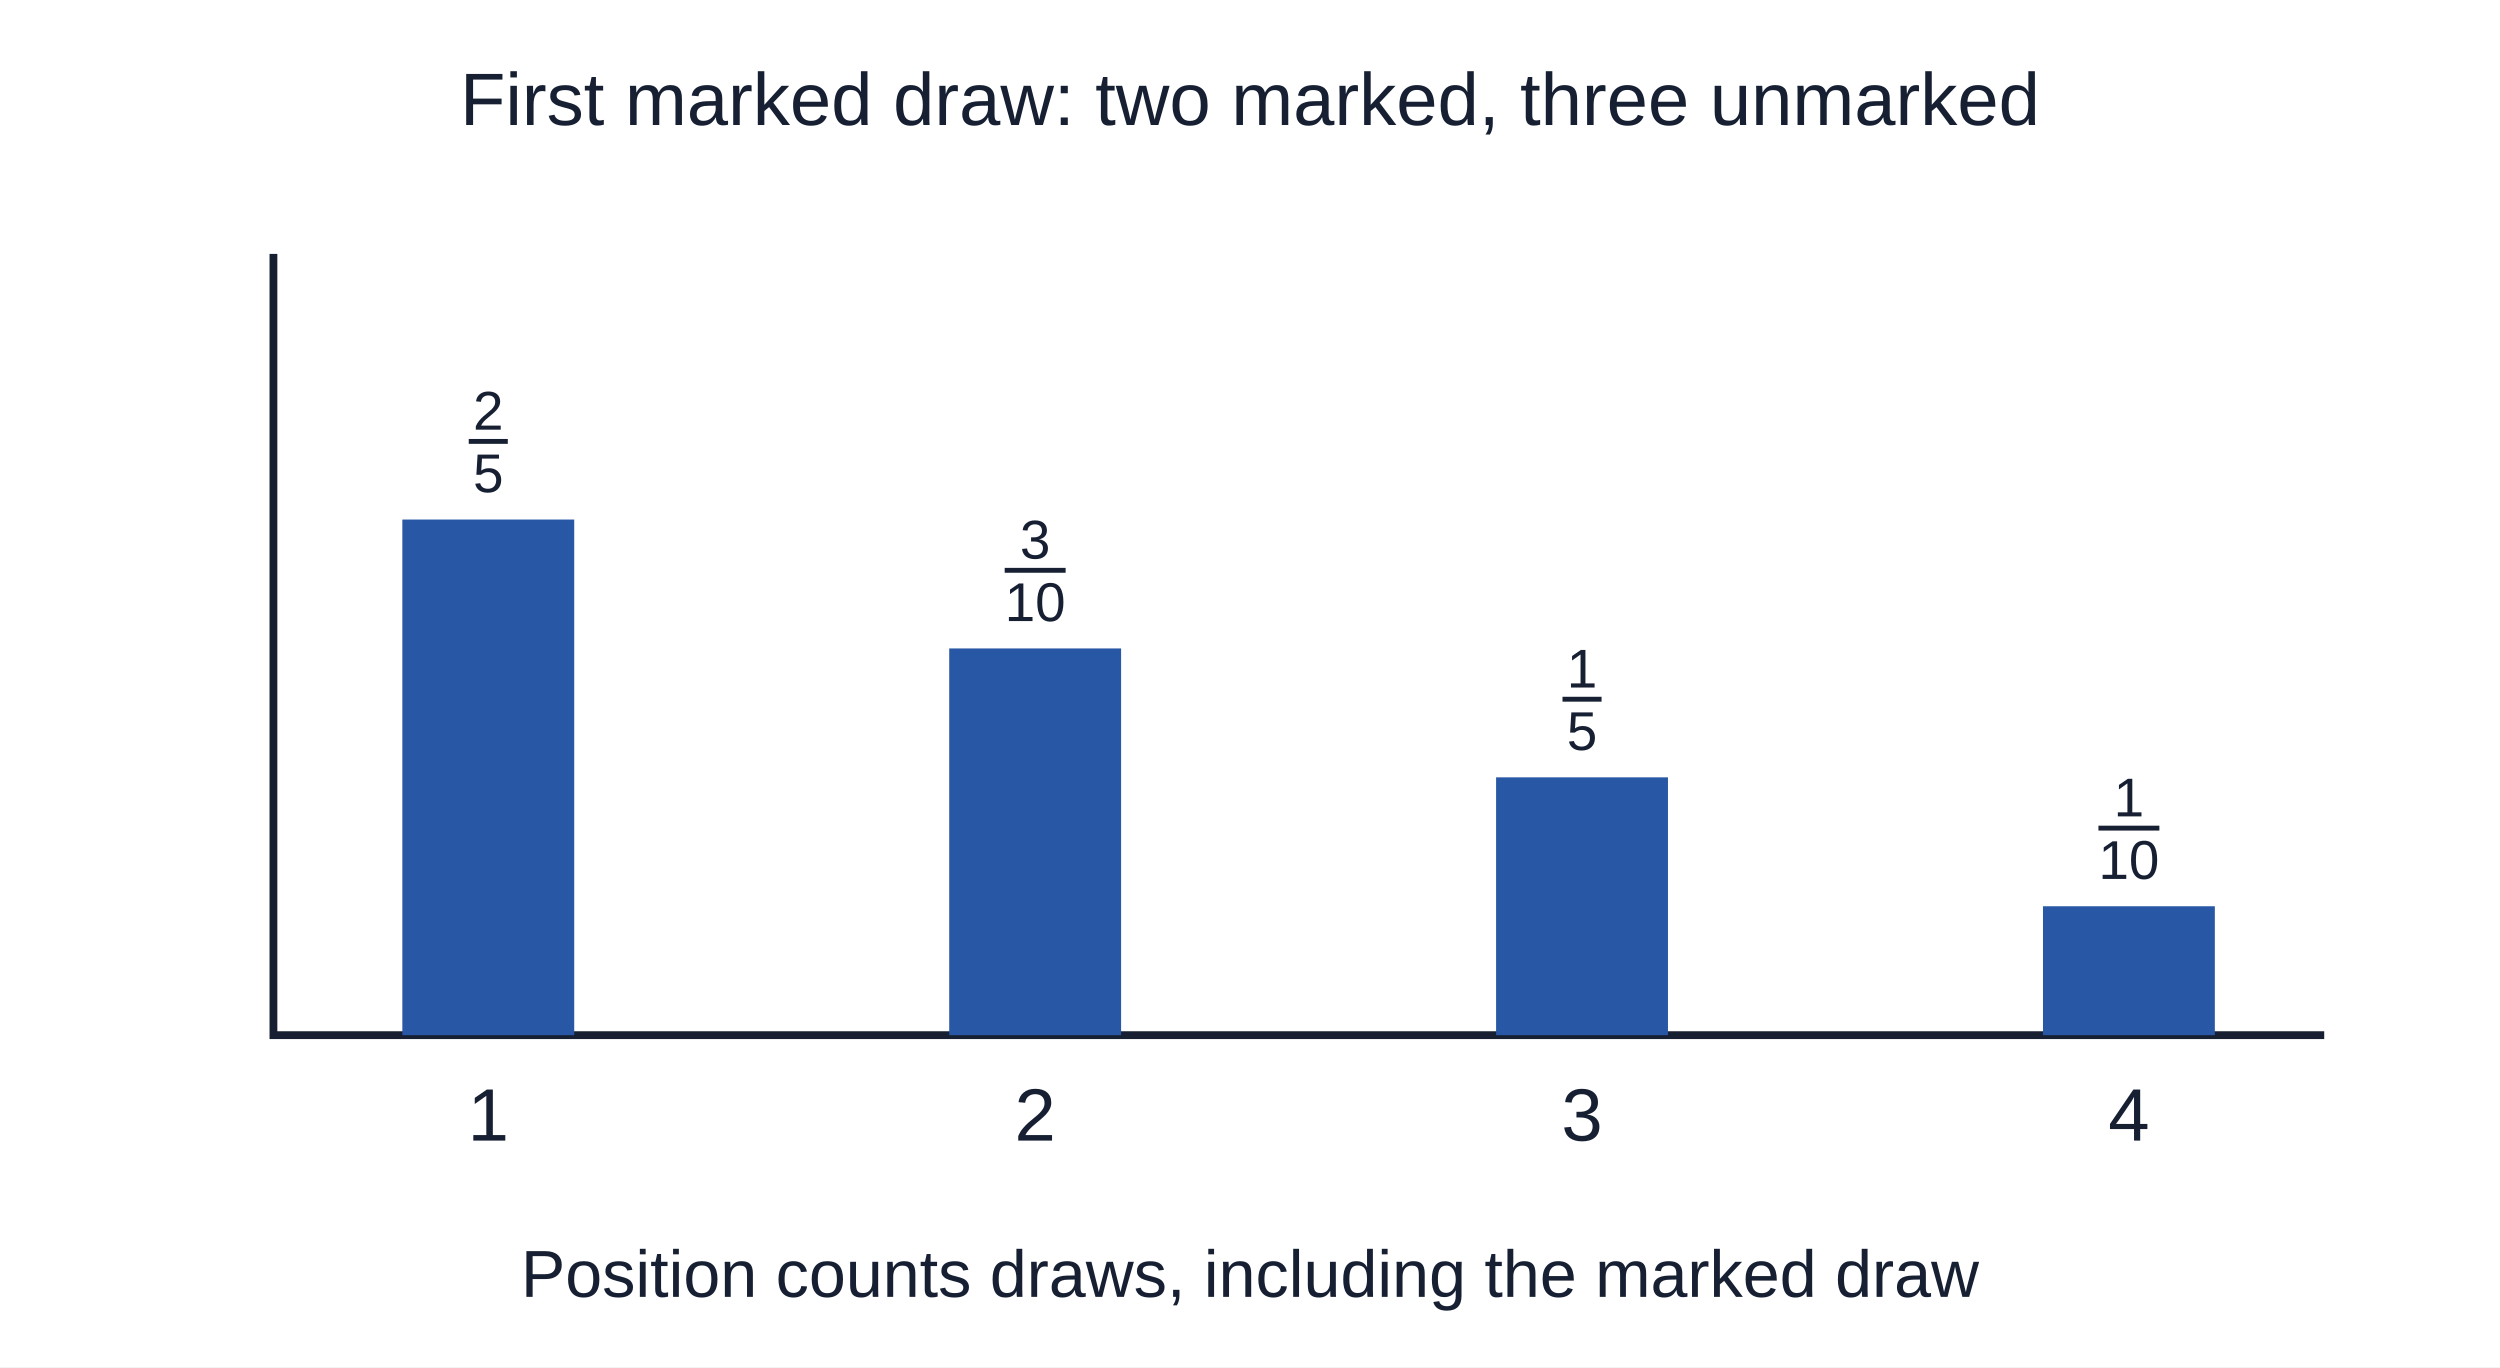
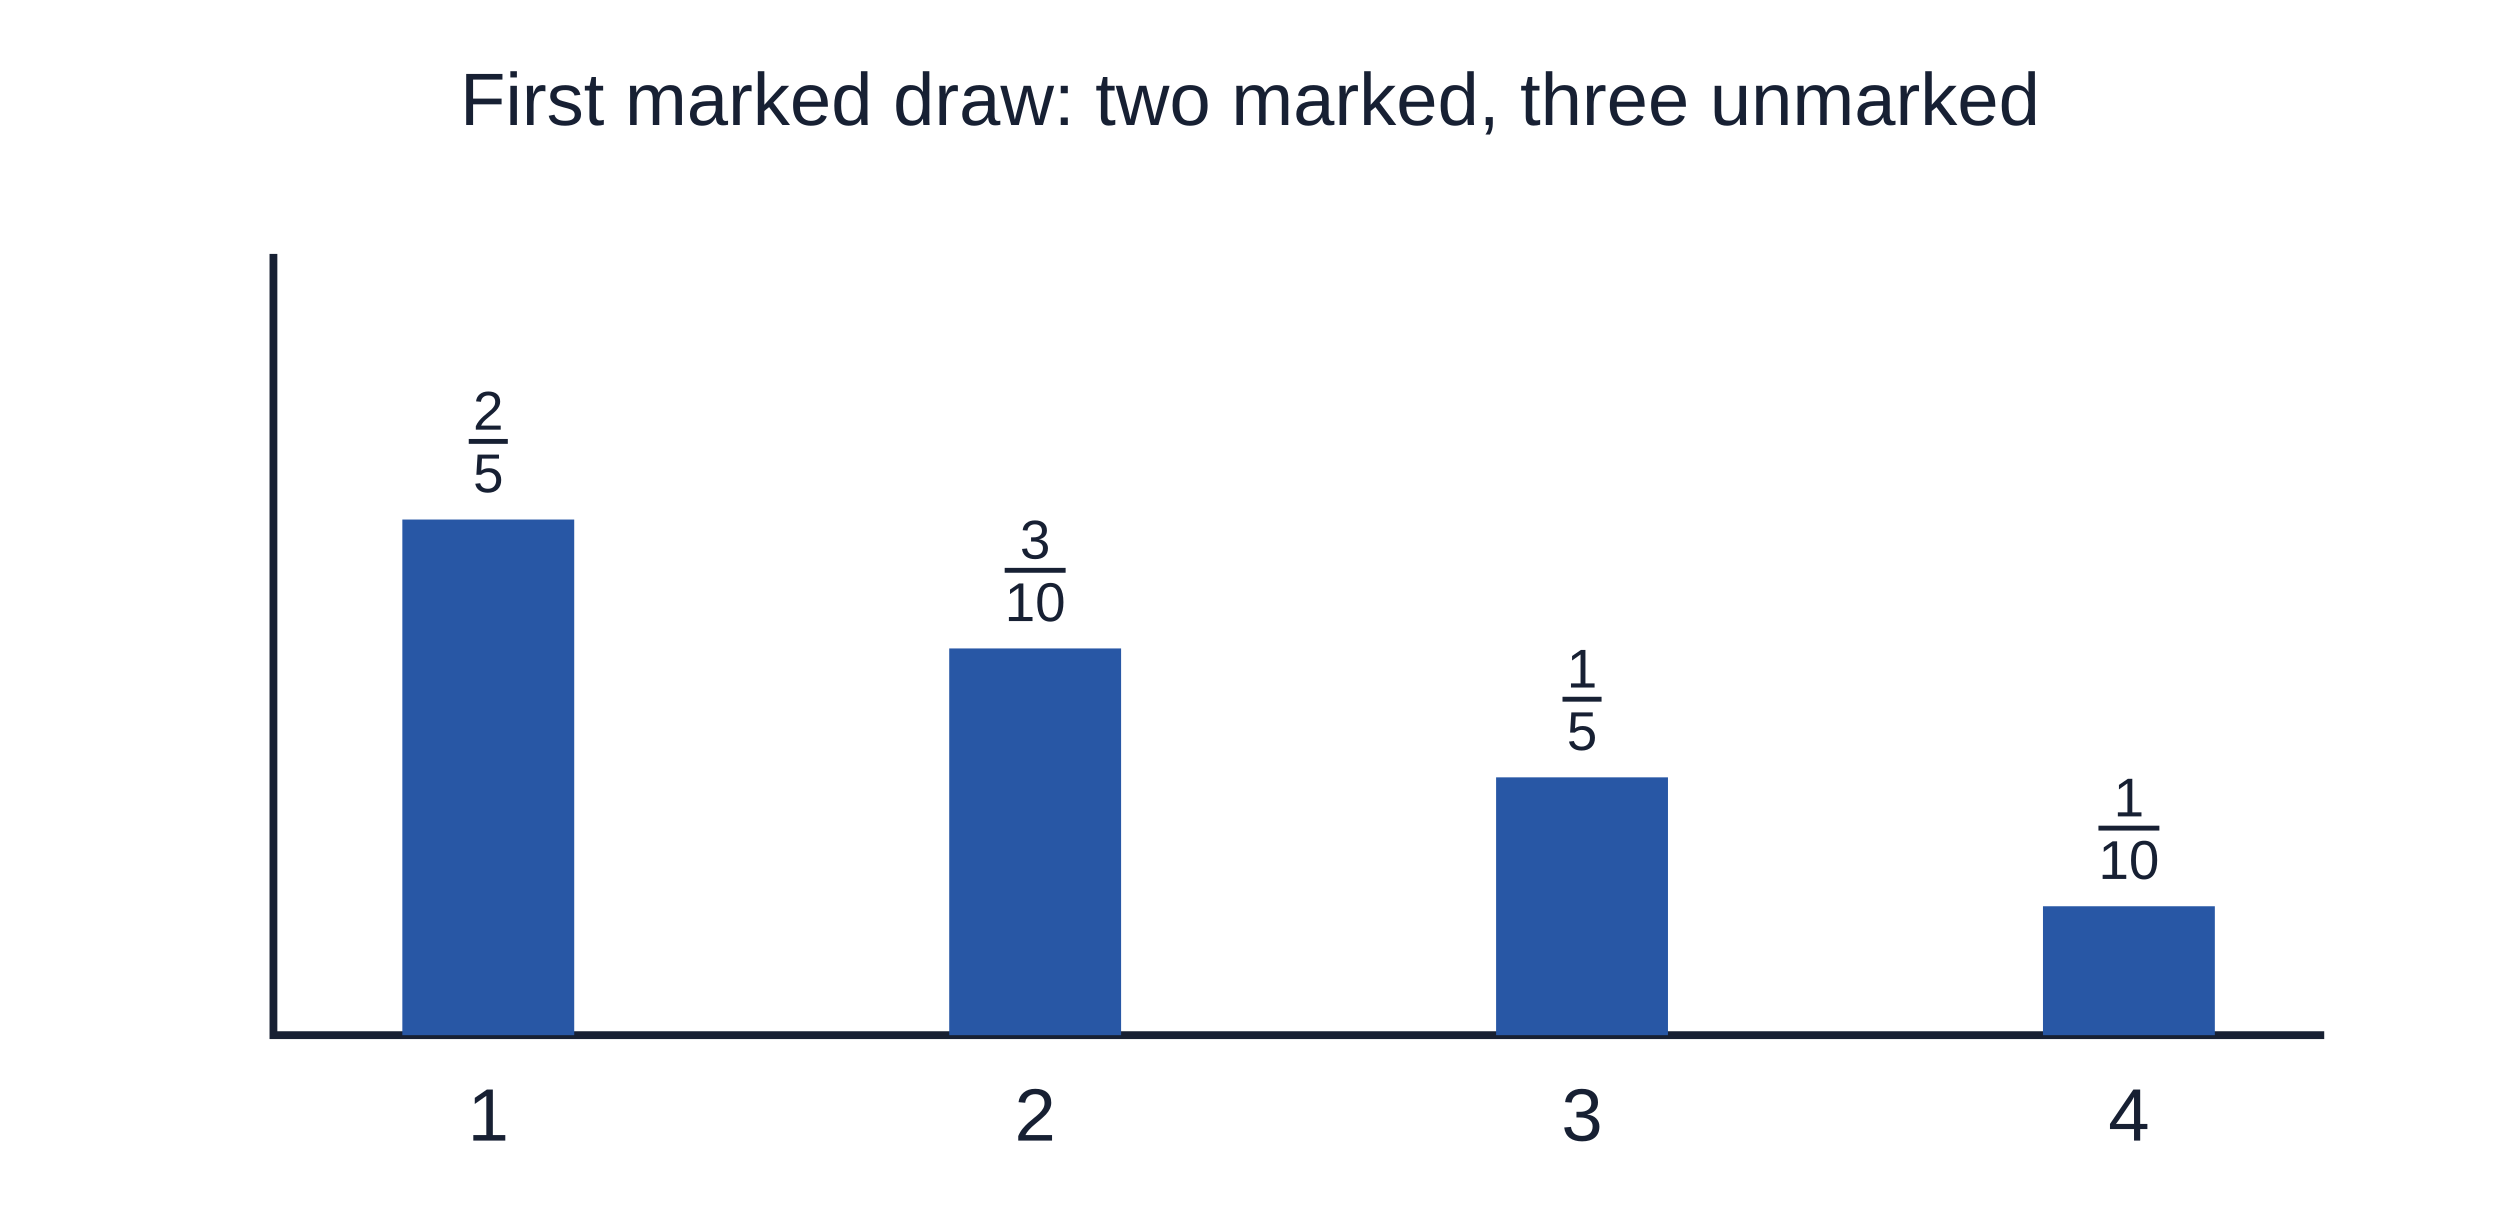
- <svg xmlns="http://www.w3.org/2000/svg" width="640" height="350" viewBox="0 0 640 350" role="img" aria-labelledby="title desc">
+ <svg xmlns="http://www.w3.org/2000/svg" width="640" height="314" viewBox="0 0 640 314" role="img" aria-labelledby="title desc">
  <rect width="640" height="350" fill="white" />
  <g font-family="Arial, sans-serif" fill="#172033">
    <text x="320" y="32" text-anchor="middle" font-size="19">First marked draw: two marked, three unmarked</text>
-     <text x="320" y="332" text-anchor="middle" font-size="17">Position counts draws, including the marked draw</text>
    <path d="M70 65V265H595" fill="none" stroke="#172033" stroke-width="2" />
    <rect x="103.0" y="133.0" width="44" height="132.0" fill="#2857a5" />
    <text x="125.0" y="292" text-anchor="middle" font-size="19">1</text>
    <g aria-label="2 over 5">
      <text x="125" y="110" text-anchor="middle" font-size="14">2</text>
      <path d="M120 113H130" fill="none" stroke="#172033" stroke-width="1.25" />
      <text x="125" y="126" text-anchor="middle" font-size="14">5</text>
    </g>
    <rect x="243.0" y="166.0" width="44" height="99.0" fill="#2857a5" />
    <text x="265.0" y="292" text-anchor="middle" font-size="19">2</text>
    <g aria-label="3 over 10">
      <text x="265" y="143" text-anchor="middle" font-size="14">3</text>
      <path d="M257.2 146H272.8" fill="none" stroke="#172033" stroke-width="1.25" />
      <text x="265" y="159" text-anchor="middle" font-size="14">10</text>
    </g>
    <rect x="383.0" y="199.0" width="44" height="66.0" fill="#2857a5" />
    <text x="405.0" y="292" text-anchor="middle" font-size="19">3</text>
    <g aria-label="1 over 5">
      <text x="405" y="176" text-anchor="middle" font-size="14">1</text>
      <path d="M400 179H410" fill="none" stroke="#172033" stroke-width="1.25" />
      <text x="405" y="192" text-anchor="middle" font-size="14">5</text>
    </g>
    <rect x="523.0" y="232.0" width="44" height="33.0" fill="#2857a5" />
    <text x="545.0" y="292" text-anchor="middle" font-size="19">4</text>
    <g aria-label="1 over 10">
      <text x="545" y="209" text-anchor="middle" font-size="14">1</text>
      <path d="M537.2 212H552.8" fill="none" stroke="#172033" stroke-width="1.25" />
      <text x="545" y="225" text-anchor="middle" font-size="14">10</text>
    </g>
  </g>
</svg>
